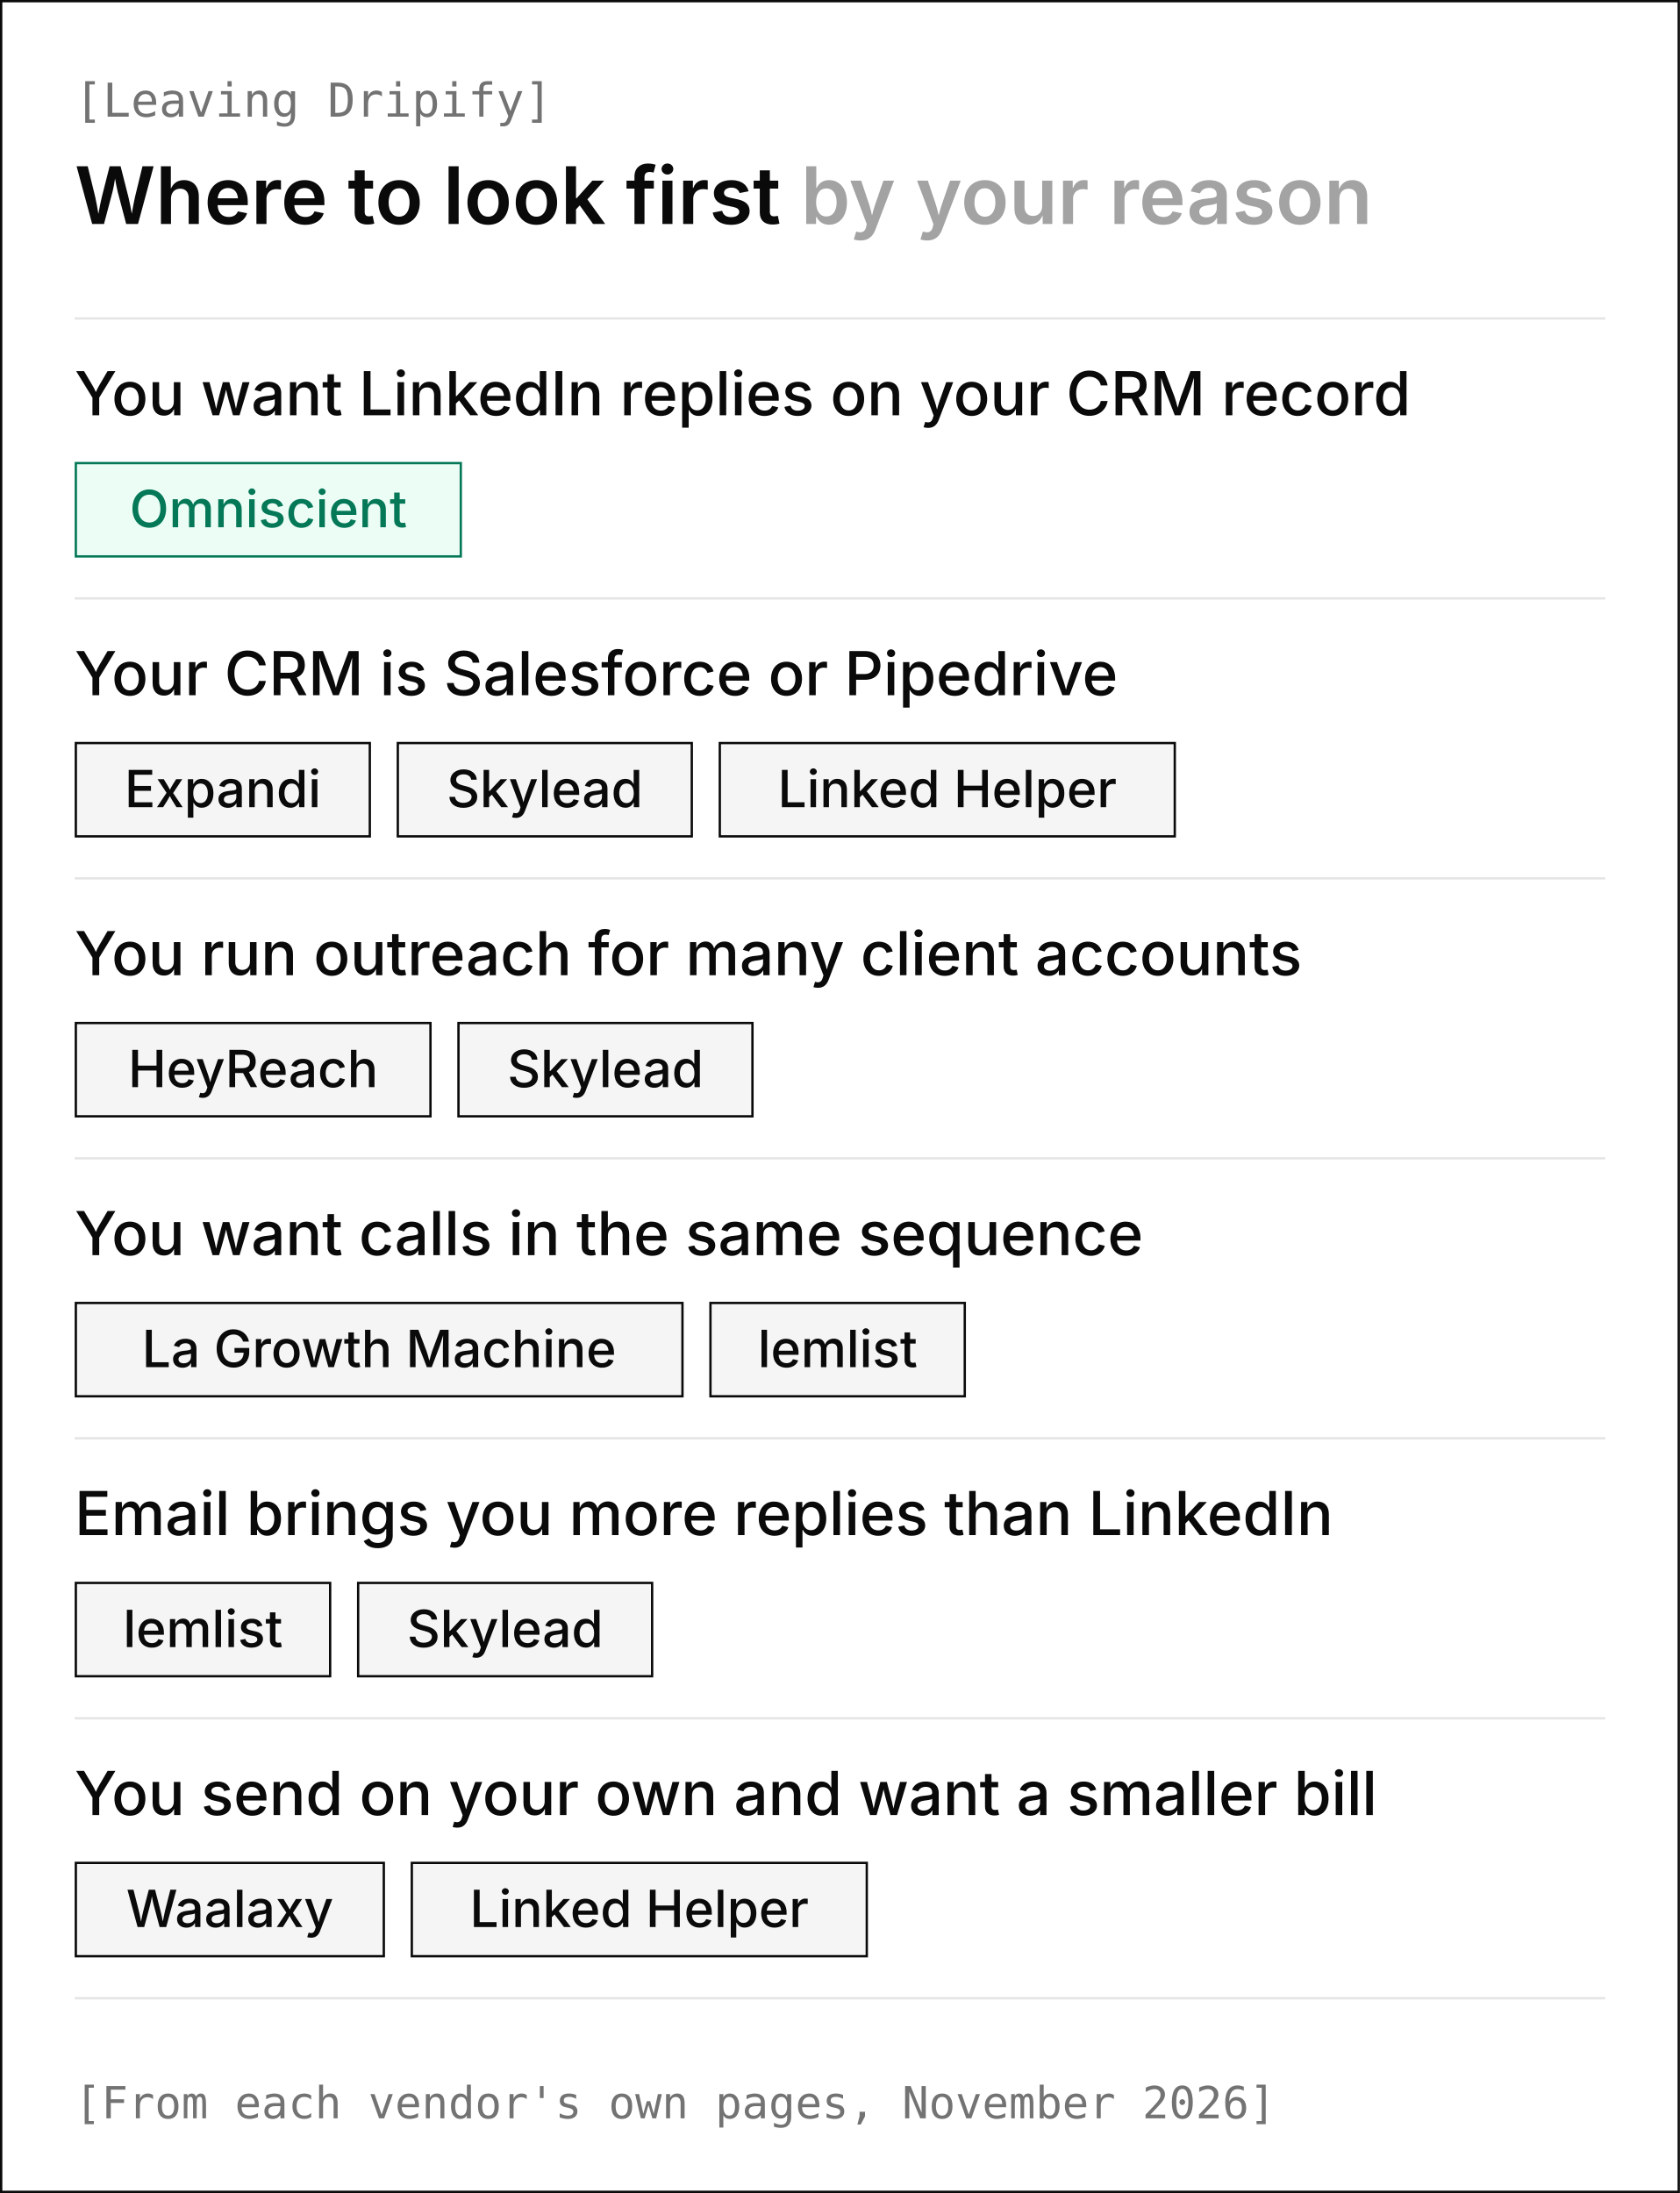
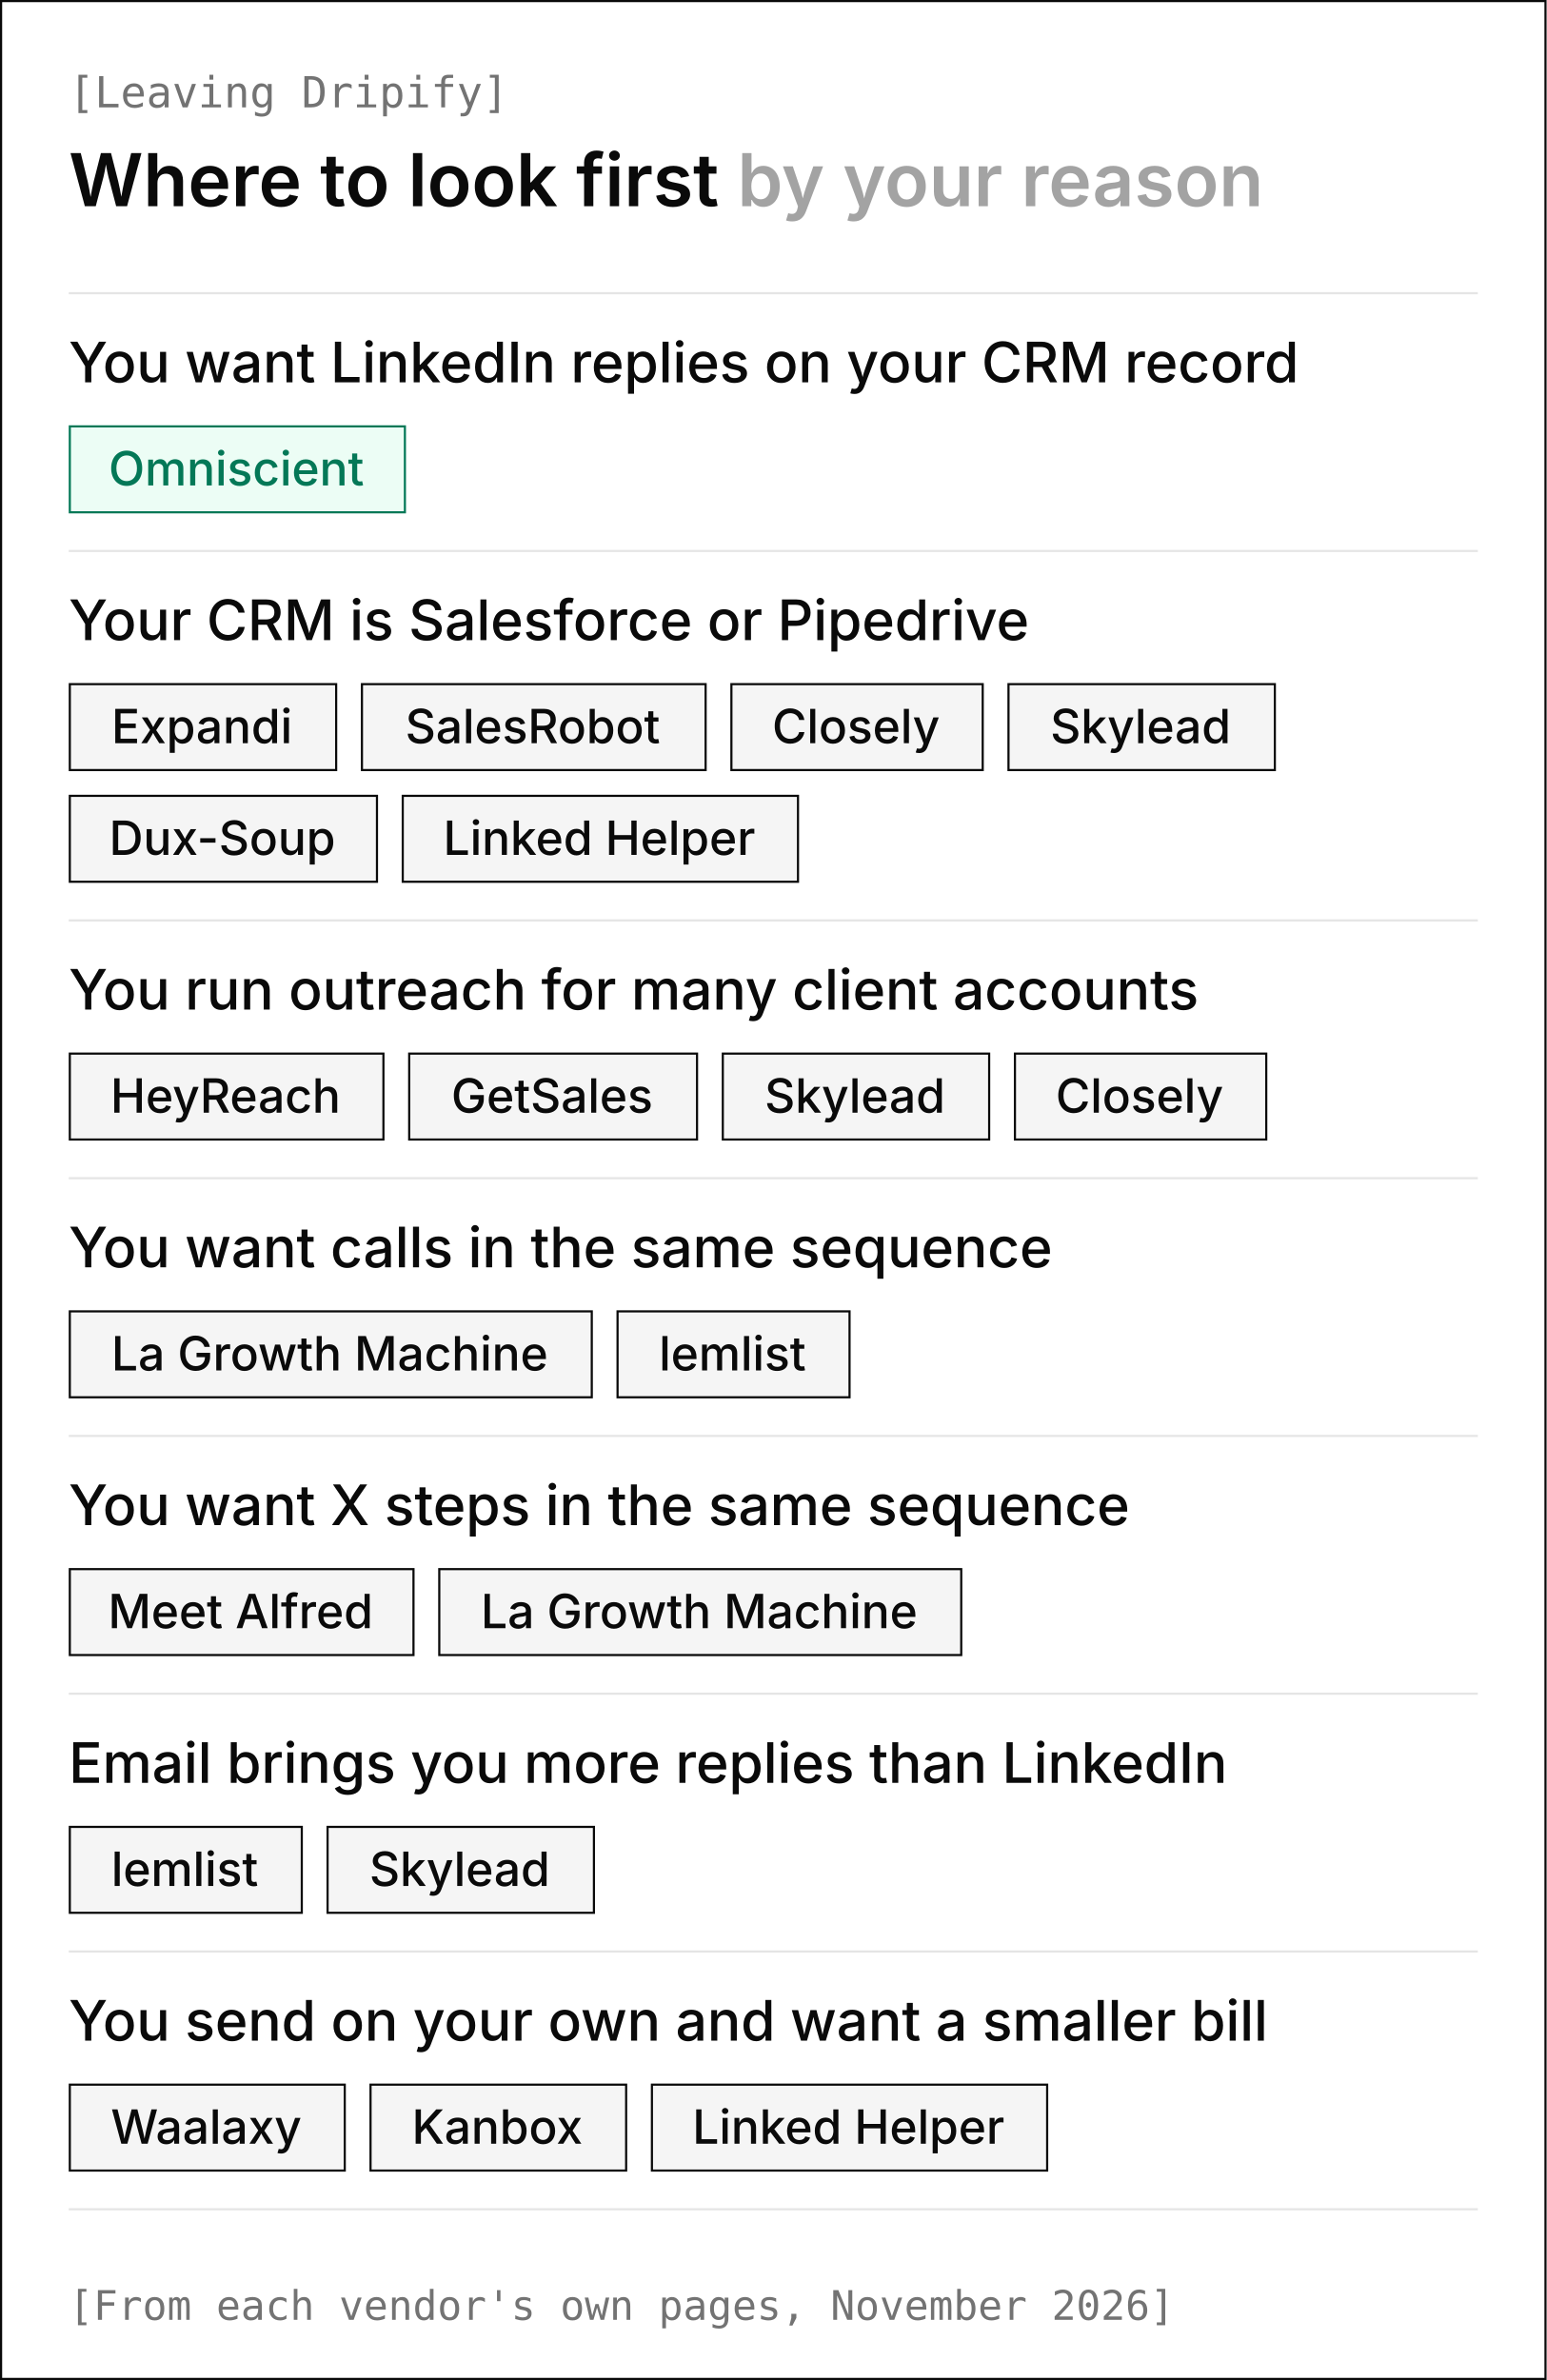
- <svg xmlns="http://www.w3.org/2000/svg" viewBox="0 0 720 940" width="720" height="940" role="img" aria-labelledby="t d" font-family="Inter, system-ui, sans-serif">
-   <rect width="720" height="940" fill="#ffffff" />
-   <rect x="0.5" y="0.5" width="719" height="939" fill="none" stroke="#0a0a0a" />
+ <svg xmlns="http://www.w3.org/2000/svg" viewBox="0 0 720 1108" width="720" height="1108" role="img" aria-labelledby="t d" font-family="Inter, system-ui, sans-serif">
+   <rect width="720" height="1108" fill="#ffffff" />
+   <rect x="0.5" y="0.5" width="719" height="1107" fill="none" stroke="#0a0a0a" />
  <text x="32" y="50" font-family="Geist Mono, ui-monospace, monospace" font-size="20" fill="#737373">[Leaving Dripify]</text>
  <text x="32" y="96" font-size="34" font-weight="600" fill="#0a0a0a">Where to look first <tspan fill="#a3a3a3">by your reason</tspan>
  </text>
  <line x1="32" y1="136.5" x2="688" y2="136.5" stroke="#e5e5e5" />
  <text x="32" y="178" font-size="26" font-weight="500" fill="#0a0a0a">You want LinkedIn replies on your CRM record</text>
-   <rect x="32.5" y="198.5" width="165" height="40" fill="#ecfdf5" stroke="#047857" />
-   <text x="115.0" y="226" text-anchor="middle" font-size="22" font-weight="500" fill="#047857">Omniscient</text>
+   <rect x="32.5" y="198.5" width="156" height="40" fill="#ecfdf5" stroke="#047857" />
+   <text x="110.0" y="226" text-anchor="middle" font-size="22" font-weight="500" fill="#047857">Omniscient</text>
  <line x1="32" y1="256.5" x2="688" y2="256.5" stroke="#e5e5e5" />
  <text x="32" y="298" font-size="26" font-weight="500" fill="#0a0a0a">Your CRM is Salesforce or Pipedrive</text>
-   <rect x="32.5" y="318.5" width="126" height="40" fill="#f5f5f5" stroke="#0a0a0a" />
-   <text x="95.5" y="346" text-anchor="middle" font-size="22" font-weight="500" fill="#0a0a0a">Expandi</text>
-   <rect x="170.5" y="318.5" width="126" height="40" fill="#f5f5f5" stroke="#0a0a0a" />
-   <text x="233.5" y="346" text-anchor="middle" font-size="22" font-weight="500" fill="#0a0a0a">Skylead</text>
-   <rect x="308.5" y="318.5" width="195" height="40" fill="#f5f5f5" stroke="#0a0a0a" />
-   <text x="406.0" y="346" text-anchor="middle" font-size="22" font-weight="500" fill="#0a0a0a">Linked Helper</text>
-   <line x1="32" y1="376.5" x2="688" y2="376.5" stroke="#e5e5e5" />
-   <text x="32" y="418" font-size="26" font-weight="500" fill="#0a0a0a">You run outreach for many client accounts</text>
-   <rect x="32.5" y="438.5" width="152" height="40" fill="#f5f5f5" stroke="#0a0a0a" />
-   <text x="108.5" y="466" text-anchor="middle" font-size="22" font-weight="500" fill="#0a0a0a">HeyReach</text>
-   <rect x="196.5" y="438.5" width="126" height="40" fill="#f5f5f5" stroke="#0a0a0a" />
-   <text x="259.5" y="466" text-anchor="middle" font-size="22" font-weight="500" fill="#0a0a0a">Skylead</text>
-   <line x1="32" y1="496.5" x2="688" y2="496.5" stroke="#e5e5e5" />
-   <text x="32" y="538" font-size="26" font-weight="500" fill="#0a0a0a">You want calls in the same sequence</text>
-   <rect x="32.5" y="558.5" width="260" height="40" fill="#f5f5f5" stroke="#0a0a0a" />
-   <text x="162.5" y="586" text-anchor="middle" font-size="22" font-weight="500" fill="#0a0a0a">La Growth Machine</text>
-   <rect x="304.5" y="558.5" width="109" height="40" fill="#f5f5f5" stroke="#0a0a0a" />
-   <text x="359.0" y="586" text-anchor="middle" font-size="22" font-weight="500" fill="#0a0a0a">lemlist</text>
-   <line x1="32" y1="616.5" x2="688" y2="616.5" stroke="#e5e5e5" />
-   <text x="32" y="658" font-size="26" font-weight="500" fill="#0a0a0a">Email brings you more replies than LinkedIn</text>
-   <rect x="32.5" y="678.5" width="109" height="40" fill="#f5f5f5" stroke="#0a0a0a" />
-   <text x="87.0" y="706" text-anchor="middle" font-size="22" font-weight="500" fill="#0a0a0a">lemlist</text>
-   <rect x="153.5" y="678.5" width="126" height="40" fill="#f5f5f5" stroke="#0a0a0a" />
-   <text x="216.5" y="706" text-anchor="middle" font-size="22" font-weight="500" fill="#0a0a0a">Skylead</text>
-   <line x1="32" y1="736.5" x2="688" y2="736.5" stroke="#e5e5e5" />
-   <text x="32" y="778" font-size="26" font-weight="500" fill="#0a0a0a">You send on your own and want a smaller bill</text>
-   <rect x="32.5" y="798.5" width="132" height="40" fill="#f5f5f5" stroke="#0a0a0a" />
-   <text x="98.5" y="826" text-anchor="middle" font-size="22" font-weight="500" fill="#0a0a0a">Waalaxy</text>
-   <rect x="176.5" y="798.5" width="195" height="40" fill="#f5f5f5" stroke="#0a0a0a" />
-   <text x="274.0" y="826" text-anchor="middle" font-size="22" font-weight="500" fill="#0a0a0a">Linked Helper</text>
-   <line x1="32" y1="856.5" x2="688" y2="856.5" stroke="#e5e5e5" />
-   <text x="32" y="908" font-family="Geist Mono, ui-monospace, monospace" font-size="19" fill="#737373">[From each vendor's own pages, November 2026]</text>
+   <rect x="32.5" y="318.5" width="124" height="40" fill="#f5f5f5" stroke="#0a0a0a" />
+   <text x="94.0" y="346" text-anchor="middle" font-size="22" font-weight="500" fill="#0a0a0a">Expandi</text>
+   <rect x="168.5" y="318.5" width="160" height="40" fill="#f5f5f5" stroke="#0a0a0a" />
+   <text x="248.0" y="346" text-anchor="middle" font-size="22" font-weight="500" fill="#0a0a0a">SalesRobot</text>
+   <rect x="340.5" y="318.5" width="117" height="40" fill="#f5f5f5" stroke="#0a0a0a" />
+   <text x="398.5" y="346" text-anchor="middle" font-size="22" font-weight="500" fill="#0a0a0a">Closely</text>
+   <rect x="469.5" y="318.5" width="124" height="40" fill="#f5f5f5" stroke="#0a0a0a" />
+   <text x="531.0" y="346" text-anchor="middle" font-size="22" font-weight="500" fill="#0a0a0a">Skylead</text>
+   <rect x="32.5" y="370.5" width="143" height="40" fill="#f5f5f5" stroke="#0a0a0a" />
+   <text x="103.5" y="398" text-anchor="middle" font-size="22" font-weight="500" fill="#0a0a0a">Dux-Soup</text>
+   <rect x="187.5" y="370.5" width="184" height="40" fill="#f5f5f5" stroke="#0a0a0a" />
+   <text x="279.0" y="398" text-anchor="middle" font-size="22" font-weight="500" fill="#0a0a0a">Linked Helper</text>
+   <line x1="32" y1="428.5" x2="688" y2="428.5" stroke="#e5e5e5" />
+   <text x="32" y="470" font-size="26" font-weight="500" fill="#0a0a0a">You run outreach for many client accounts</text>
+   <rect x="32.5" y="490.5" width="146" height="40" fill="#f5f5f5" stroke="#0a0a0a" />
+   <text x="105.0" y="518" text-anchor="middle" font-size="22" font-weight="500" fill="#0a0a0a">HeyReach</text>
+   <rect x="190.5" y="490.5" width="134" height="40" fill="#f5f5f5" stroke="#0a0a0a" />
+   <text x="257.0" y="518" text-anchor="middle" font-size="22" font-weight="500" fill="#0a0a0a">GetSales</text>
+   <rect x="336.5" y="490.5" width="124" height="40" fill="#f5f5f5" stroke="#0a0a0a" />
+   <text x="398.0" y="518" text-anchor="middle" font-size="22" font-weight="500" fill="#0a0a0a">Skylead</text>
+   <rect x="472.5" y="490.5" width="117" height="40" fill="#f5f5f5" stroke="#0a0a0a" />
+   <text x="530.5" y="518" text-anchor="middle" font-size="22" font-weight="500" fill="#0a0a0a">Closely</text>
+   <line x1="32" y1="548.5" x2="688" y2="548.5" stroke="#e5e5e5" />
+   <text x="32" y="590" font-size="26" font-weight="500" fill="#0a0a0a">You want calls in the same sequence</text>
+   <rect x="32.5" y="610.5" width="243" height="40" fill="#f5f5f5" stroke="#0a0a0a" />
+   <text x="153.5" y="638" text-anchor="middle" font-size="22" font-weight="500" fill="#0a0a0a">La Growth Machine</text>
+   <rect x="287.5" y="610.5" width="108" height="40" fill="#f5f5f5" stroke="#0a0a0a" />
+   <text x="341.0" y="638" text-anchor="middle" font-size="22" font-weight="500" fill="#0a0a0a">lemlist</text>
+   <line x1="32" y1="668.5" x2="688" y2="668.5" stroke="#e5e5e5" />
+   <text x="32" y="710" font-size="26" font-weight="500" fill="#0a0a0a">You want X steps in the same sequence</text>
+   <rect x="32.5" y="730.5" width="160" height="40" fill="#f5f5f5" stroke="#0a0a0a" />
+   <text x="112.0" y="758" text-anchor="middle" font-size="22" font-weight="500" fill="#0a0a0a">Meet Alfred</text>
+   <rect x="204.5" y="730.5" width="243" height="40" fill="#f5f5f5" stroke="#0a0a0a" />
+   <text x="325.5" y="758" text-anchor="middle" font-size="22" font-weight="500" fill="#0a0a0a">La Growth Machine</text>
+   <line x1="32" y1="788.5" x2="688" y2="788.5" stroke="#e5e5e5" />
+   <text x="32" y="830" font-size="26" font-weight="500" fill="#0a0a0a">Email brings you more replies than LinkedIn</text>
+   <rect x="32.5" y="850.5" width="108" height="40" fill="#f5f5f5" stroke="#0a0a0a" />
+   <text x="86.0" y="878" text-anchor="middle" font-size="22" font-weight="500" fill="#0a0a0a">lemlist</text>
+   <rect x="152.5" y="850.5" width="124" height="40" fill="#f5f5f5" stroke="#0a0a0a" />
+   <text x="214.0" y="878" text-anchor="middle" font-size="22" font-weight="500" fill="#0a0a0a">Skylead</text>
+   <line x1="32" y1="908.5" x2="688" y2="908.5" stroke="#e5e5e5" />
+   <text x="32" y="950" font-size="26" font-weight="500" fill="#0a0a0a">You send on your own and want a smaller bill</text>
+   <rect x="32.5" y="970.5" width="128" height="40" fill="#f5f5f5" stroke="#0a0a0a" />
+   <text x="96.0" y="998" text-anchor="middle" font-size="22" font-weight="500" fill="#0a0a0a">Waalaxy</text>
+   <rect x="172.5" y="970.5" width="119" height="40" fill="#f5f5f5" stroke="#0a0a0a" />
+   <text x="231.5" y="998" text-anchor="middle" font-size="22" font-weight="500" fill="#0a0a0a">Kanbox</text>
+   <rect x="303.5" y="970.5" width="184" height="40" fill="#f5f5f5" stroke="#0a0a0a" />
+   <text x="395.0" y="998" text-anchor="middle" font-size="22" font-weight="500" fill="#0a0a0a">Linked Helper</text>
+   <line x1="32" y1="1028.5" x2="688" y2="1028.5" stroke="#e5e5e5" />
+   <text x="32" y="1080" font-family="Geist Mono, ui-monospace, monospace" font-size="19" fill="#737373">[From each vendor's own pages, November 2026]</text>
</svg>
